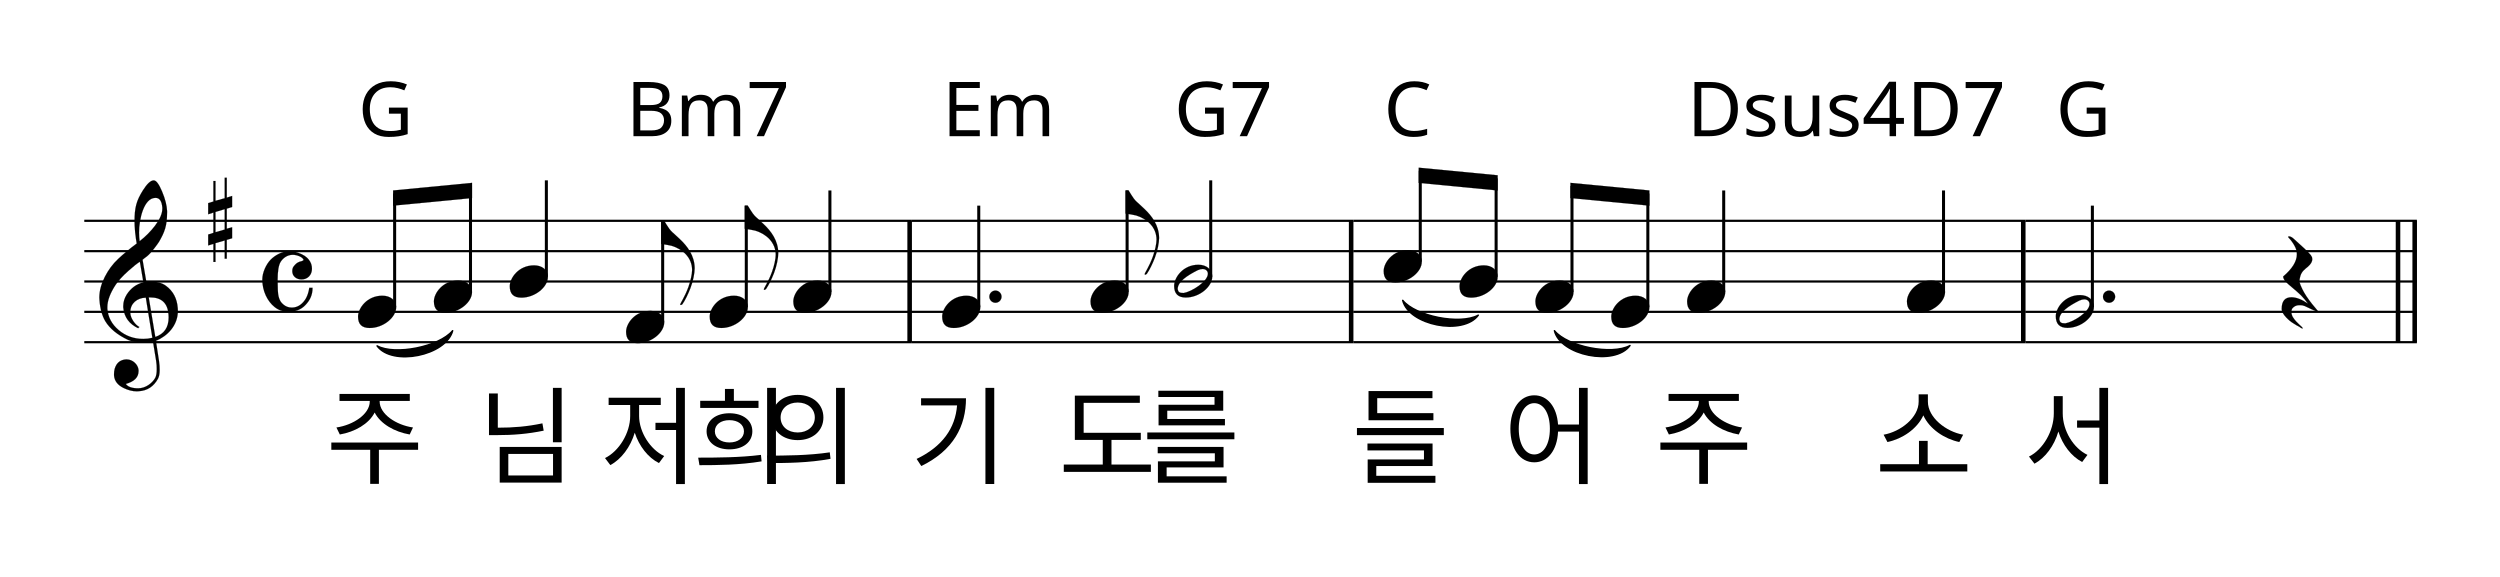
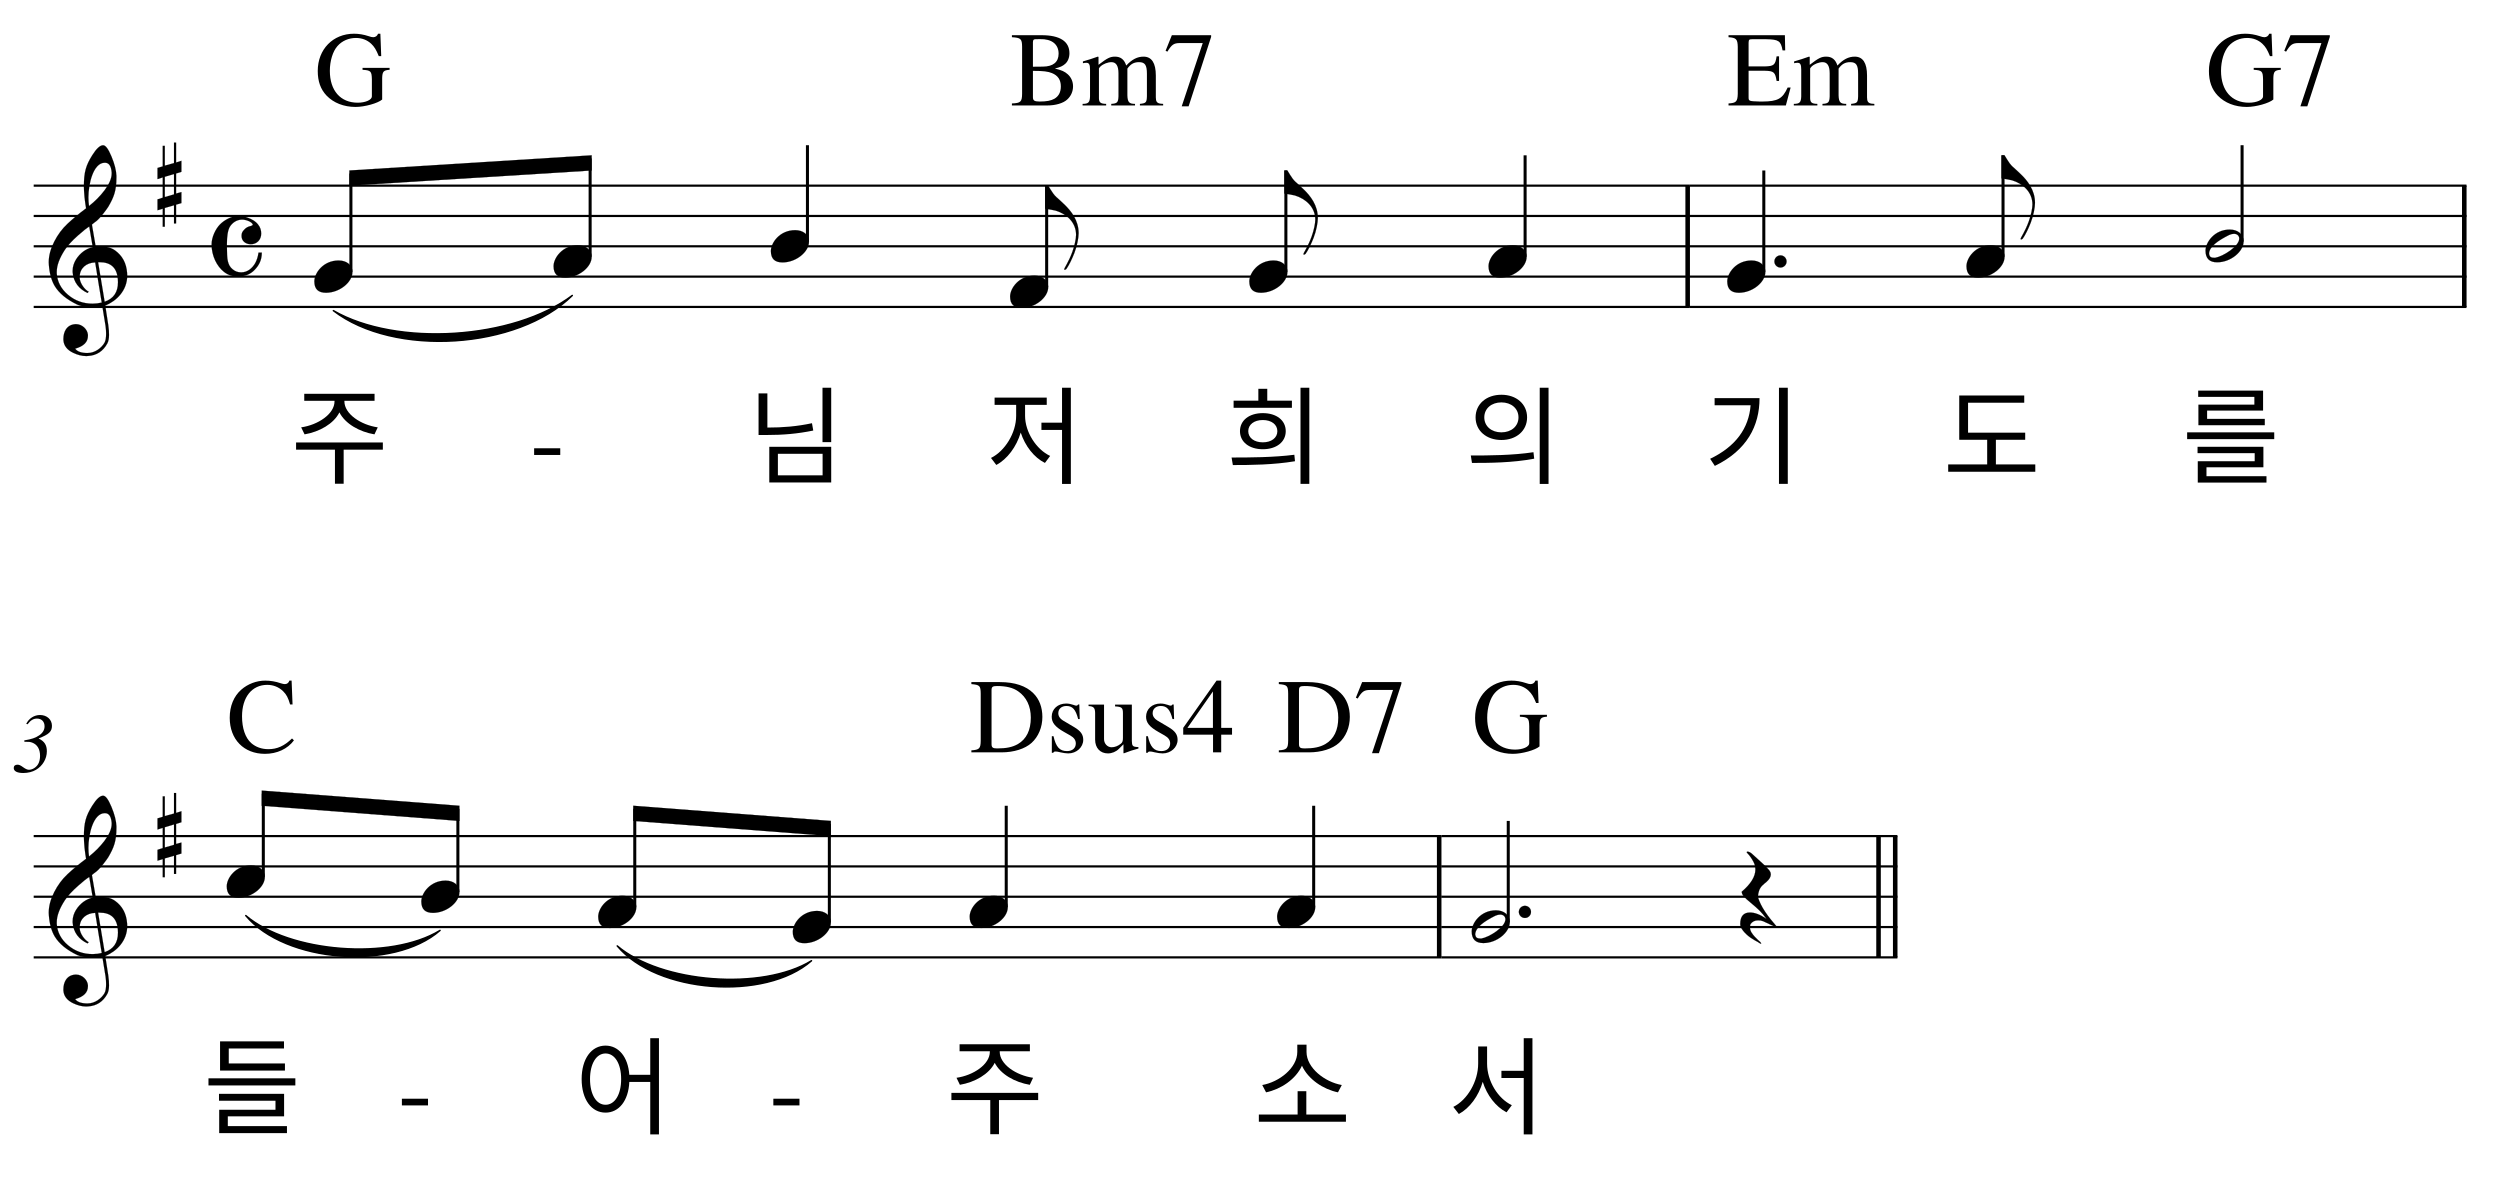
- <svg xmlns="http://www.w3.org/2000/svg" xmlns:xlink="http://www.w3.org/1999/xlink" width="742px" height="171px" version="1.1" overflow="visible" id="d1g5bkt5">
+ <svg xmlns="http://www.w3.org/2000/svg" xmlns:xlink="http://www.w3.org/1999/xlink" width="742" height="351px" version="1.1" overflow="hidden" id="b1imhezq">
  <defs>
-     <g id="E050-d1g5bkt5">
+     <g id="E050-b1imhezq">
      <path transform="scale(1,-1)" d="M441 -245c-23 -4 -48 -6 -76 -6c-59 0 -102 7 -130 20c-88 42 -150 93 -187 154c-26 44 -43 103 -48 176c0 6 -1 13 -1 19c0 54 15 111 45 170c29 57 65 106 110 148s96 85 153 127c-3 16 -8 46 -13 92c-4 43 -5 73 -5 89c0 117 16 172 69 257c34 54 64 82 89 82 c21 0 43 -30 69 -92s39 -115 41 -159v-15c0 -109 -21 -162 -67 -241c-13 -20 -63 -90 -98 -118c-13 -9 -25 -19 -37 -29l31 -181c8 1 18 2 28 2c58 0 102 -12 133 -35c59 -43 92 -104 98 -184c1 -7 1 -15 1 -22c0 -123 -87 -209 -181 -248c8 -57 17 -110 25 -162 c5 -31 6 -58 6 -80c0 -30 -5 -53 -14 -70c-35 -64 -88 -99 -158 -103c-5 0 -11 -1 -16 -1c-37 0 -72 10 -108 27c-50 24 -77 59 -80 105v11c0 29 7 55 20 76c18 28 45 42 79 44h6c49 0 93 -42 97 -87v-9c0 -51 -34 -86 -105 -106c17 -24 51 -36 102 -36c62 0 116 43 140 85 c9 16 13 41 13 74c0 20 -1 42 -5 67c-8 53 -18 106 -26 159zM461 939c-95 0 -135 -175 -135 -286c0 -24 2 -48 5 -71c50 39 92 82 127 128c40 53 60 100 60 140v8c-4 53 -22 81 -55 81h-2zM406 119l54 -326c73 25 110 78 110 161c0 7 0 15 -1 23c-7 95 -57 142 -151 142h-12 zM382 117c-72 -2 -128 -47 -128 -120v-7c2 -46 43 -99 75 -115c-3 -2 -7 -5 -10 -10c-70 33 -116 88 -123 172v11c0 68 44 126 88 159c23 17 49 29 78 36l-29 170c-21 -13 -52 -37 -92 -73c-50 -44 -86 -84 -109 -119c-45 -69 -67 -130 -67 -182v-13c5 -68 35 -127 93 -176 s125 -73 203 -73c25 0 50 3 75 9c-19 111 -36 221 -54 331z" />
    </g>
-     <g id="E262-d1g5bkt5">
+     <g id="E262-b1imhezq">
      <path transform="scale(1,-1)" d="M136 186v169h17v-164l44 14v-91l-44 -14v-165l44 12v-91l-44 -13v-155h-17v150l-76 -22v-155h-17v149l-43 -13v90l43 14v167l-43 -14v92l43 13v169h17v-163zM60 73v-167l76 22v168z" />
    </g>
-     <g id="E08A-d1g5bkt5">
+     <g id="E08A-b1imhezq">
      <path transform="scale(1,-1)" d="M340 179c-9 24 -56 41 -89 41c-46 0 -81 -28 -100 -58c-17 -28 -25 -78 -25 -150c0 -65 2 -111 8 -135c8 -31 18 -49 40 -67c20 -17 43 -25 70 -25c54 0 92 36 115 75c14 25 23 54 28 88h27c0 -63 -24 -105 -58 -141c-35 -38 -82 -56 -140 -56c-45 0 -83 13 -115 39 c-57 45 -101 130 -101 226c0 59 33 127 68 163c36 37 97 72 160 72c36 0 93 -21 121 -40c11 -8 23 -17 33 -30c19 -23 27 -48 27 -76c0 -51 -35 -88 -86 -88c-43 0 -76 27 -76 68c0 26 7 35 21 51c15 17 32 27 58 32c7 2 14 7 14 11z" />
    </g>
-     <g id="E0A4-d1g5bkt5">
+     <g id="E0A4-b1imhezq">
      <path transform="scale(1,-1)" d="M0 -39c0 68 73 172 200 172c66 0 114 -37 114 -95c0 -84 -106 -171 -218 -171c-64 0 -96 30 -96 94z" />
    </g>
-     <g id="E240-d1g5bkt5">
+     <g id="E240-b1imhezq">
      <path transform="scale(1,-1)" d="M179 -646c15 29 29 55 46 102c18 49 30 108 30 138c0 105 -80 173 -168 200c-18 5 -47 9 -87 16v190h22c8 0 33 -61 71 -95c4 -3 -2 3 61 -56c62 -58 122 -137 122 -241c0 -38 -13 -106 -35 -163c-20 -51 -43 -99 -66 -132c-6 -5 -10 -7 -13 -7s-5 2 -5 5l4 10 c1 3 14 25 18 33z" />
    </g>
-     <g id="E0A3-d1g5bkt5">
+     <g id="E0A3-b1imhezq">
      <path transform="scale(1,-1)" d="M278 64c0 22 -17 39 -43 39c-12 0 -26 -3 -41 -10c-85 -43 -165 -94 -165 -156c5 -25 15 -32 49 -32c67 11 200 95 200 159zM0 -36c0 68 73 174 200 174c66 0 114 -39 114 -97c0 -84 -106 -173 -218 -173c-64 0 -96 32 -96 96z" />
    </g>
-     <g id="E4E5-d1g5bkt5">
+     <g id="E4E5-b1imhezq">
      <path transform="scale(1,-1)" d="M107 292c-13 24 -30 49 -52 71c-1 1 0 2 0 3l-2 2c3 3 4 4 6 4c12 0 26 -7 40 -20s44 -40 89 -81c26 -24 28 -29 46 -47c4 -4 8 -9 10 -14c6 -8 8 -16 8 -27c0 -19 -12 -40 -36 -61c-28 -23 -49 -38 -61 -73c-4 -11 -7 -27 -10 -50c13 -43 34 -83 59 -121 c31 -47 59 -79 101 -129c-8 0 -26 7 -54 20l-62 29l-21 6l-23 1c-25 0 -45 -10 -60 -30l-4 -14l-1 -12c0 -33 20 -56 39 -78c8 -9 17 -18 26 -26c17 -15 27 -24 28 -30l-3 -3c-11 5 -19 10 -25 15c-9 3 -37 21 -45 26c-24 14 -45 32 -63 51c-19 21 -37 44 -37 71 c0 63 27 95 80 95c41 0 86 -18 136 -52c-19 26 -37 48 -55 66c-23 23 -48 44 -73 65c-28 23 -47 40 -58 53s-17 26 -18 39c75 64 113 125 113 183c0 27 -7 48 -18 68z" />
    </g>
  </defs>
-   <style type="text/css">#d1g5bkt5 g.ending, #d1g5bkt5 g.fing, #d1g5bkt5 g.reh, #d1g5bkt5 g.tempo {font-weight:bold;}#d1g5bkt5 g.dir, #d1g5bkt5 g.dynam, #d1g5bkt5 g.mNum {font-style:italic;}#d1g5bkt5 g.label {font-weight:normal;}#d1g5bkt5 ellipse, #d1g5bkt5 path, #d1g5bkt5 polygon, #d1g5bkt5 polyline, #d1g5bkt5 rect {stroke:currentColor}#d1g5bkt5 g.cursor {fill:dodgerblue; color:dodgerblue;}#d1g5bkt5 g.cursor.chord {fill:limegreen; color:limegreen;}</style>
-   <svg class="definition-scale" color="black" font-family="Malgun Gothic" viewBox="0 0 14830 3410">
-     <g class="page-margin" transform="translate(500, 500)">
-       <g id="n1mhvkcr" class="mdiv pageMilestone" />
-       <g id="o1jyavzz" class="score pageMilestone" />
-       <g id="c30mlnv" class="system">
-         <g id="q1t2gzs5" class="section systemMilestone" />
-         <g id="w1b46aus" class="section systemMilestone" />
-         <g id="dfq5z3s" class="measure">
-           <g id="m1qx3e4i" class="staff">
-             <path d="M0 806 L4909 806" stroke-width="13" />
-             <path d="M0 986 L4909 986" stroke-width="13" />
-             <path d="M0 1166 L4909 1166" stroke-width="13" />
-             <path d="M0 1346 L4909 1346" stroke-width="13" />
-             <path d="M0 1526 L4909 1526" stroke-width="13" />
-             <g id="c1wrwfcu" class="clef">
-               <use xlink:href="#E050-d1g5bkt5" transform="translate(90, 1346) scale(0.72, 0.72)" />
-             </g>
-             <g id="d105vty5" class="keySig">
-               <g id="e24w9f0" class="keyAccid">
-                 <use xlink:href="#E262-d1g5bkt5" transform="translate(735, 806) scale(0.72, 0.72)" />
-               </g>
-             </g>
-             <g id="f10hqpdv" class="meterSig">
-               <use xlink:href="#E08A-d1g5bkt5" transform="translate(1056, 1166) scale(0.72, 0.72)" />
-             </g>
-             <g id="rb8hx2u" class="layer">
-               <g id="s18yv44u" class="beam">
-                 <polygon points="1832,626 2300,581 2300,671 1832,716" />
-                 <g id="t4thcmb" class="note">
-                   <g class="notehead">
-                     <use xlink:href="#E0A4-d1g5bkt5" transform="translate(1624, 1346) scale(0.72, 0.72)" />
-                   </g>
-                   <g id="abx3ho6" class="stem">
-                     <path d="M1841 1318 L1841 644" stroke-width="18" />
-                   </g>
-                   <g id="uzwp8rk" class="verse">
-                     <g id="vvj6jxd" class="syl">
-                       <text x="1524" y="2318" font-size="0px" transform=" translate(-90.0955 0)">
-                         <tspan id="w1mqjfsf" class="text">
-                           <tspan font-size="630px">주</tspan>
-                         </tspan>
-                       </text>
-                     </g>
-                   </g>
-                 </g>
-                 <g id="y7m7w42" class="note">
-                   <g class="notehead">
-                     <use xlink:href="#E0A4-d1g5bkt5" transform="translate(2074, 1256) scale(0.72, 0.72)" />
-                   </g>
-                   <g id="bqr025n" class="stem">
-                     <path d="M2291 1228 L2291 599" stroke-width="18" />
-                   </g>
-                 </g>
-               </g>
-               <g id="zckkdx9" class="note">
-                 <g class="notehead">
-                   <use xlink:href="#E0A4-d1g5bkt5" transform="translate(2524, 1166) scale(0.72, 0.72)" />
-                 </g>
-                 <g id="c80ls1" class="stem">
-                   <path d="M2741 1138 L2741 566" stroke-width="18" />
-                 </g>
-                 <g id="a1a8lhld" class="verse">
-                   <g id="b26236k" class="syl">
-                     <text x="2424" y="2318" font-size="0px" transform=" translate(-90.0955 0)">
-                       <tspan id="c1jw0i7y" class="text">
-                         <tspan font-size="630px">님</tspan>
-                       </tspan>
-                     </text>
-                   </g>
-                 </g>
-               </g>
-               <g id="d14o4gw0" class="note">
-                 <g class="notehead">
-                   <use xlink:href="#E0A4-d1g5bkt5" transform="translate(3214, 1436) scale(0.72, 0.72)" />
-                 </g>
-                 <g id="d18f0gnk" class="stem">
-                   <path d="M3431 1408 L3431 806" stroke-width="18" />
-                   <g id="e81x6k" class="flag">
-                     <use xlink:href="#E240-d1g5bkt5" transform="translate(3422, 806) scale(0.72, 0.72)" />
-                   </g>
-                 </g>
-                 <g id="e1g3la0i" class="accid" />
-                 <g id="frheo20" class="verse">
-                   <g id="g1ylu0sa" class="syl">
-                     <text x="3114" y="2318" font-size="0px" textLength="553.027" lengthAdjust="spacingAndGlyphs" transform=" translate(-51.50883 0)">
-                       <tspan id="h19t03ak" class="text">
-                         <tspan font-size="630px">저</tspan>
-                       </tspan>
-                     </text>
-                   </g>
-                 </g>
-               </g>
-               <g id="ik0m5nd" class="note">
-                 <g class="notehead">
-                   <use xlink:href="#E0A4-d1g5bkt5" transform="translate(3710, 1346) scale(0.72, 0.72)" />
-                 </g>
-                 <g id="fh2wk7e" class="stem">
-                   <path d="M3927 1318 L3927 716" stroke-width="18" />
-                   <g id="g1wdu83f" class="flag">
-                     <use xlink:href="#E240-d1g5bkt5" transform="translate(3918, 716) scale(0.72, 0.72)" />
-                   </g>
-                 </g>
-                 <g id="j18nvh17" class="verse">
-                   <g id="kc2txl0" class="syl">
-                     <text x="3610" y="2318" font-size="0px" textLength="456.027" lengthAdjust="spacingAndGlyphs" transform=" translate(-3.00914 0)">
-                       <tspan id="lzxd9s5" class="text">
-                         <tspan font-size="630px">희</tspan>
-                       </tspan>
-                     </text>
-                   </g>
-                 </g>
-               </g>
-               <g id="mpvgkr" class="note">
-                 <g class="notehead">
-                   <use xlink:href="#E0A4-d1g5bkt5" transform="translate(4206, 1256) scale(0.72, 0.72)" />
-                 </g>
-                 <g id="hi5fqc9" class="stem">
-                   <path d="M4423 1228 L4423 626" stroke-width="18" />
-                 </g>
-                 <g id="n7qyj6a" class="verse">
-                   <g id="ox08w06" class="syl">
-                     <text x="4106" y="2318" font-size="0px" transform=" translate(-90.0955 0)">
-                       <tspan id="p1mo2ldj" class="text">
-                         <tspan font-size="630px">의</tspan>
-                       </tspan>
-                     </text>
-                   </g>
-                 </g>
-               </g>
-             </g>
-           </g>
-           <g id="n12tqvcf" class="harm">
-             <text x="1624" y="304" font-size="0px">
-               <tspan id="o10af3c3" class="text">
-                 <tspan font-size="450px">G</tspan>
-               </tspan>
-             </text>
-           </g>
-           <g id="p56t3us" class="harm">
-             <text x="3214" y="304" font-size="0px">
-               <tspan id="qu5fhga" class="text">
-                 <tspan font-size="450px">Bm7</tspan>
-               </tspan>
-             </text>
-           </g>
-           <g id="xero20s" class="slur">
-             <path d="M1737,1548 C1844,1606 2105,1553 2185,1458 C2146,1606 1827,1670 1737,1548" stroke-width="9" stroke-linecap="round" stroke-linejoin="round" />
-           </g>
-           <g id="l1ftn928" class="barLine">
-             <path d="M4896 806 L4896 1526" stroke-width="27" />
+   <style type="text/css">#b1imhezq g.ending, #b1imhezq g.fing, #b1imhezq g.reh, #b1imhezq g.tempo {font-weight:bold;}#b1imhezq g.dir, #b1imhezq g.dynam, #b1imhezq g.mNum {font-style:italic;}#b1imhezq g.label {font-weight:normal;}#b1imhezq ellipse, #b1imhezq path, #b1imhezq polygon, #b1imhezq polyline, #b1imhezq rect {stroke:currentColor}#b1imhezq g.cursor {fill:dodgerblue; color:dodgerblue;}#b1imhezq g.cursor.chord {fill:limegreen; color:limegreen;}</style>
+   <svg class="definition-scale" color="black" font-family="Times, serif" viewBox="0 0 14840 7020">
+     <g class="page-margin" transform="translate(200, 200)">
+       <g id="l15l1ucc" class="mdiv pageMilestone" />
+       <g id="m1s7awub" class="score pageMilestone" />
+       <g id="b9rl7ek" class="system">
+         <g id="o1v6ckvj" class="section systemMilestone" />
+         <g id="dho3qzh" class="section systemMilestone" />
+         <g id="b19e2e8a" class="measure">
+           <g id="k1oc3wig" class="staff">
+             <path d="M0 902 L9831 902" stroke-width="13" />
+             <path d="M0 1082 L9831 1082" stroke-width="13" />
+             <path d="M0 1262 L9831 1262" stroke-width="13" />
+             <path d="M0 1442 L9831 1442" stroke-width="13" />
+             <path d="M0 1622 L9831 1622" stroke-width="13" />
+             <g id="c1ruiyj5" class="clef">
+               <use xlink:href="#E050-b1imhezq" transform="translate(90, 1442) scale(0.72, 0.72)" />
+             </g>
+             <g id="dx003g6" class="keySig">
+               <g id="ejeaq0u" class="keyAccid">
+                 <use xlink:href="#E262-b1imhezq" transform="translate(735, 902) scale(0.72, 0.72)" />
+               </g>
+             </g>
+             <g id="f1rl412j" class="meterSig">
+               <use xlink:href="#E08A-b1imhezq" transform="translate(1056, 1262) scale(0.72, 0.72)" />
+             </g>
+             <g id="p1qc63qj" class="layer">
+               <g id="qlxeufx" class="beam">
+                 <polygon points="1874,812 3312,722 3312,812 1874,902" />
+                 <g id="r10wo0mb" class="note">
+                   <g class="notehead">
+                     <use xlink:href="#E0A4-b1imhezq" transform="translate(1666, 1442) scale(0.72, 0.72)" />
+                   </g>
+                   <g id="hpv4xu5" class="stem">
+                     <path d="M1883 1414 L1883 830" stroke-width="18" />
+                   </g>
+                   <g id="s1f25i12" class="verse">
+                     <g id="t8xjo5j" class="syl">
+                       <text x="1526" y="2623" font-size="0px">
+                         <tspan id="u2m22tu" class="text">
+                           <tspan font-size="630.425px">주</tspan>
+                         </tspan>
+                       </text>
+                     </g>
+                   </g>
+                 </g>
+                 <g id="w1k74mdr" class="note">
+                   <g class="notehead">
+                     <use xlink:href="#E0A4-b1imhezq" transform="translate(3086, 1352) scale(0.72, 0.72)" />
+                   </g>
+                   <g id="i1ggd1a6" class="stem">
+                     <path d="M3303 1324 L3303 740" stroke-width="18" />
+                   </g>
+                   <g id="xc4jwa1" class="verse">
+                     <g id="yfz8yxe" class="syl">
+                       <text x="2946" y="2623" font-size="0px">
+                         <tspan id="zogy8m5" class="text">
+                           <tspan font-size="630.425px">-</tspan>
+                         </tspan>
+                       </text>
+                     </g>
+                   </g>
+                 </g>
+               </g>
+               <g id="a1cpi07q" class="note">
+                 <g class="notehead">
+                   <use xlink:href="#E0A4-b1imhezq" transform="translate(4376, 1262) scale(0.72, 0.72)" />
+                 </g>
+                 <g id="j1vatbs1" class="stem">
+                   <path d="M4593 1234 L4593 662" stroke-width="18" />
+                 </g>
+                 <g id="bwav3rq" class="verse">
+                   <g id="c63pzgc" class="syl">
+                     <text x="4236" y="2623" font-size="0px">
+                       <tspan id="d1t73i96" class="text">
+                         <tspan font-size="630.425px">님</tspan>
+                       </tspan>
+                     </text>
+                   </g>
+                 </g>
+               </g>
+               <g id="ef2tbar" class="note">
+                 <g class="notehead">
+                   <use xlink:href="#E0A4-b1imhezq" transform="translate(5796, 1532) scale(0.72, 0.72)" />
+                 </g>
+                 <g id="k1r65oun" class="stem">
+                   <path d="M6013 1504 L6013 902" stroke-width="18" />
+                   <g id="lst11t6" class="flag">
+                     <use xlink:href="#E240-b1imhezq" transform="translate(6004, 902) scale(0.72, 0.72)" />
+                   </g>
+                 </g>
+                 <g id="f7cj24l" class="accid" />
+                 <g id="g2g4rvy" class="verse">
+                   <g id="hvhq4rl" class="syl">
+                     <text x="5656" y="2623" font-size="0px">
+                       <tspan id="ini7x1y" class="text">
+                         <tspan font-size="630.425px">저</tspan>
+                       </tspan>
+                     </text>
+                   </g>
+                 </g>
+               </g>
+               <g id="jzmp0tr" class="note">
+                 <g class="notehead">
+                   <use xlink:href="#E0A4-b1imhezq" transform="translate(7216, 1442) scale(0.72, 0.72)" />
+                 </g>
+                 <g id="mutsxys" class="stem">
+                   <path d="M7433 1414 L7433 812" stroke-width="18" />
+                   <g id="n7xeg0c" class="flag">
+                     <use xlink:href="#E240-b1imhezq" transform="translate(7424, 812) scale(0.72, 0.72)" />
+                   </g>
+                 </g>
+                 <g id="k1o166ri" class="verse">
+                   <g id="l1frisc4" class="syl">
+                     <text x="7076" y="2623" font-size="0px">
+                       <tspan id="mwlga09" class="text">
+                         <tspan font-size="630.425px">희</tspan>
+                       </tspan>
+                     </text>
+                   </g>
+                 </g>
+               </g>
+               <g id="n5lamom" class="note">
+                 <g class="notehead">
+                   <use xlink:href="#E0A4-b1imhezq" transform="translate(8636, 1352) scale(0.72, 0.72)" />
+                 </g>
+                 <g id="oopejoj" class="stem">
+                   <path d="M8853 1324 L8853 722" stroke-width="18" />
+                 </g>
+                 <g id="o8j0i0z" class="verse">
+                   <g id="p1a5y95b" class="syl">
+                     <text x="8496" y="2623" font-size="0px">
+                       <tspan id="qjkah8q" class="text">
+                         <tspan font-size="630.425px">의</tspan>
+                       </tspan>
+                     </text>
+                   </g>
+                 </g>
+               </g>
+             </g>
+           </g>
+           <g id="l1fpgced" class="harm">
+             <text x="1666" y="426" font-size="0px">
+               <tspan id="m1gujogp" class="text">
+                 <tspan font-size="630px">G</tspan>
+               </tspan>
+             </text>
+           </g>
+           <g id="n3127ey" class="harm">
+             <text x="5796" y="426" font-size="0px">
+               <tspan id="ome27xw" class="text">
+                 <tspan font-size="630px">Bm7</tspan>
+               </tspan>
+             </text>
+           </g>
+           <g id="vh3dny1" class="slur">
+             <path d="M1779,1644 C2155,1861 2849,1816 3197,1554 C2873,1874 2138,1921 1779,1644" stroke-width="9" stroke-linecap="round" stroke-linejoin="round" />
+           </g>
+           <g id="j1wwnpc2" class="barLine">
+             <path d="M9818 902 L9818 1622" stroke-width="27" />
          </g>
        </g>
-         <g id="qcxjevt" class="measure">
-           <g id="zukk1a" class="staff">
-             <path d="M4909 806 L7528 806" stroke-width="13" />
-             <path d="M4909 986 L7528 986" stroke-width="13" />
-             <path d="M4909 1166 L7528 1166" stroke-width="13" />
-             <path d="M4909 1346 L7528 1346" stroke-width="13" />
-             <path d="M4909 1526 L7528 1526" stroke-width="13" />
-             <g id="ekos32i" class="layer">
-               <g id="f5y2zrt" class="note">
-                 <g class="notehead">
-                   <use xlink:href="#E0A4-d1g5bkt5" transform="translate(5089, 1346) scale(0.72, 0.72)" />
-                 </g>
-                 <g id="j16uflpg" class="dots">
-                   <ellipse cx="5405" cy="1256" rx="36" ry="36" />
-                 </g>
-                 <g id="irj0skq" class="stem">
-                   <path d="M5306 1318 L5306 716" stroke-width="18" />
-                 </g>
-                 <g id="gcai15g" class="verse">
-                   <g id="huwx4ze" class="syl">
-                     <text x="4989" y="2318" font-size="0px" transform=" translate(-90.0955 0)">
-                       <tspan id="i3t86j7" class="text">
-                         <tspan font-size="630px">기</tspan>
-                       </tspan>
-                     </text>
-                   </g>
-                 </g>
-               </g>
-               <g id="jx9t951" class="note">
-                 <g class="notehead">
-                   <use xlink:href="#E0A4-d1g5bkt5" transform="translate(5969, 1256) scale(0.72, 0.72)" />
-                 </g>
-                 <g id="k9cup7s" class="stem">
-                   <path d="M6186 1228 L6186 626" stroke-width="18" />
-                   <g id="l4cefd3" class="flag">
-                     <use xlink:href="#E240-d1g5bkt5" transform="translate(6177, 626) scale(0.72, 0.72)" />
-                   </g>
-                 </g>
-                 <g id="k14rd4et" class="verse">
-                   <g id="lkxir1b" class="syl">
-                     <text x="5869" y="2318" font-size="0px" transform=" translate(-90.0955 0)">
-                       <tspan id="m1ck9adf" class="text">
-                         <tspan font-size="630px">도</tspan>
-                       </tspan>
-                     </text>
-                   </g>
-                 </g>
-               </g>
-               <g id="ny46bhm" class="note">
-                 <g class="notehead">
-                   <use xlink:href="#E0A3-d1g5bkt5" transform="translate(6465, 1166) scale(0.72, 0.72)" />
-                 </g>
-                 <g id="m1eedqfg" class="stem">
-                   <path d="M6682 1138 L6682 566" stroke-width="18" />
-                 </g>
-                 <g id="o6cclml" class="verse">
-                   <g id="p1qfp9dt" class="syl">
-                     <text x="6365" y="2318" font-size="0px" transform=" translate(-90.0955 0)">
-                       <tspan id="q14zqi45" class="text">
-                         <tspan font-size="630px">를</tspan>
-                       </tspan>
-                     </text>
-                   </g>
-                 </g>
-               </g>
-             </g>
-           </g>
-           <g id="a127wd" class="harm">
-             <text x="5089" y="304" font-size="0px">
-               <tspan id="bul69ct" class="text">
-                 <tspan font-size="450px">Em</tspan>
-               </tspan>
-             </text>
-           </g>
-           <g id="cl87gcb" class="harm">
-             <text x="6465" y="304" font-size="0px">
-               <tspan id="dlt0eej" class="text">
-                 <tspan font-size="450px">G7</tspan>
-               </tspan>
-             </text>
-           </g>
-           <g id="y1htdjnb" class="barLine">
-             <path d="M7515 806 L7515 1526" stroke-width="27" />
+         <g id="ryjpzq9" class="measure">
+           <g id="apo622a" class="staff">
+             <path d="M9831 902 L14441 902" stroke-width="13" />
+             <path d="M9831 1082 L14441 1082" stroke-width="13" />
+             <path d="M9831 1262 L14441 1262" stroke-width="13" />
+             <path d="M9831 1442 L14441 1442" stroke-width="13" />
+             <path d="M9831 1622 L14441 1622" stroke-width="13" />
+             <g id="fj8fcir" class="layer">
+               <g id="gj2xiab" class="note">
+                 <g class="notehead">
+                   <use xlink:href="#E0A4-b1imhezq" transform="translate(10053, 1442) scale(0.72, 0.72)" />
+                 </g>
+                 <g id="q9jsp4e" class="dots">
+                   <ellipse cx="10369" cy="1352" rx="36" ry="36" />
+                 </g>
+                 <g id="pos62wz" class="stem">
+                   <path d="M10270 1414 L10270 812" stroke-width="18" />
+                 </g>
+                 <g id="h10cg1v2" class="verse">
+                   <g id="i1apxb03" class="syl">
+                     <text x="9913" y="2623" font-size="0px">
+                       <tspan id="j1ltukwk" class="text">
+                         <tspan font-size="630.425px">기</tspan>
+                       </tspan>
+                     </text>
+                   </g>
+                 </g>
+               </g>
+               <g id="kjyd0r6" class="note">
+                 <g class="notehead">
+                   <use xlink:href="#E0A4-b1imhezq" transform="translate(11473, 1352) scale(0.72, 0.72)" />
+                 </g>
+                 <g id="r1yxfszg" class="stem">
+                   <path d="M11690 1324 L11690 722" stroke-width="18" />
+                   <g id="sc9rd43" class="flag">
+                     <use xlink:href="#E240-b1imhezq" transform="translate(11681, 722) scale(0.72, 0.72)" />
+                   </g>
+                 </g>
+                 <g id="lia5wsr" class="verse">
+                   <g id="m1pxqpk1" class="syl">
+                     <text x="11333" y="2623" font-size="0px">
+                       <tspan id="n1h93kxj" class="text">
+                         <tspan font-size="630.425px">도</tspan>
+                       </tspan>
+                     </text>
+                   </g>
+                 </g>
+               </g>
+               <g id="o1i9s8b8" class="note">
+                 <g class="notehead">
+                   <use xlink:href="#E0A3-b1imhezq" transform="translate(12892, 1262) scale(0.72, 0.72)" />
+                 </g>
+                 <g id="t15pg4j0" class="stem">
+                   <path d="M13109 1234 L13109 662" stroke-width="18" />
+                 </g>
+                 <g id="p102592n" class="verse">
+                   <g id="qsdd6k1" class="syl">
+                     <text x="12752" y="2623" font-size="0px">
+                       <tspan id="r96bkb" class="text">
+                         <tspan font-size="630.425px">를</tspan>
+                       </tspan>
+                     </text>
+                   </g>
+                 </g>
+               </g>
+             </g>
+           </g>
+           <g id="bv5y8mk" class="harm">
+             <text x="10053" y="426" font-size="0px">
+               <tspan id="c1lcp8z1" class="text">
+                 <tspan font-size="630px">Em</tspan>
+               </tspan>
+             </text>
+           </g>
+           <g id="dxx6j7j" class="harm">
+             <text x="12892" y="426" font-size="0px">
+               <tspan id="e1u1bd2m" class="text">
+                 <tspan font-size="630px">G7</tspan>
+               </tspan>
+             </text>
+           </g>
+           <g id="zcz5i33" class="barLine">
+             <path d="M14428 902 L14428 1622" stroke-width="27" />
          </g>
        </g>
-         <g id="ruyxsz5" class="measure">
-           <g id="aglhco" class="staff">
-             <path d="M7528 806 L11515 806" stroke-width="13" />
-             <path d="M7528 986 L11515 986" stroke-width="13" />
-             <path d="M7528 1166 L11515 1166" stroke-width="13" />
-             <path d="M7528 1346 L11515 1346" stroke-width="13" />
-             <path d="M7528 1526 L11515 1526" stroke-width="13" />
-             <g id="h17z8t1o" class="layer">
-               <g id="ihpxzhn" class="beam">
-                 <polygon points="7916,491 8384,536 8384,626 7916,581" />
-                 <g id="jt5f12p" class="note">
-                   <g class="notehead">
-                     <use xlink:href="#E0A4-d1g5bkt5" transform="translate(7708, 1076) scale(0.72, 0.72)" />
-                   </g>
-                   <g id="n1f38x81" class="stem">
-                     <path d="M7925 1048 L7925 509" stroke-width="18" />
-                   </g>
-                   <g id="ktoqg87" class="verse">
-                     <g id="l1nmivn2" class="syl">
-                       <text x="7608" y="2318" font-size="0px" transform=" translate(-90.0955 0)">
-                         <tspan id="m15obowf" class="text">
-                           <tspan font-size="630px">들</tspan>
-                         </tspan>
-                       </text>
-                     </g>
-                   </g>
-                 </g>
-                 <g id="o7hdtre" class="note">
-                   <g class="notehead">
-                     <use xlink:href="#E0A4-d1g5bkt5" transform="translate(8158, 1166) scale(0.72, 0.72)" />
-                   </g>
-                   <g id="o1kyxijl" class="stem">
-                     <path d="M8375 1138 L8375 554" stroke-width="18" />
-                   </g>
-                 </g>
-               </g>
-               <g id="p1abtqkz" class="beam">
-                 <polygon points="8816,581 9284,626 9284,716 8816,671" />
-                 <g id="q94ywog" class="note">
-                   <g class="notehead">
-                     <use xlink:href="#E0A4-d1g5bkt5" transform="translate(8608, 1256) scale(0.72, 0.72)" />
-                   </g>
-                   <g id="p1du97l6" class="stem">
-                     <path d="M8825 1228 L8825 599" stroke-width="18" />
-                   </g>
-                   <g id="r1ubxot9" class="verse">
-                     <g id="saefrna" class="syl">
-                       <text x="8508" y="2318" font-size="0px" transform=" translate(-90.0955 0)">
-                         <tspan id="t1n2zbsi" class="text">
-                           <tspan font-size="630px">어</tspan>
-                         </tspan>
-                       </text>
-                     </g>
-                   </g>
-                 </g>
-                 <g id="v1s55epj" class="note">
-                   <g class="notehead">
-                     <use xlink:href="#E0A4-d1g5bkt5" transform="translate(9058, 1346) scale(0.72, 0.72)" />
-                   </g>
-                   <g id="q1b7aavn" class="stem">
-                     <path d="M9275 1318 L9275 644" stroke-width="18" />
-                   </g>
-                 </g>
-               </g>
-               <g id="w1eogefd" class="note">
-                 <g class="notehead">
-                   <use xlink:href="#E0A4-d1g5bkt5" transform="translate(9508, 1256) scale(0.72, 0.72)" />
-                 </g>
-                 <g id="rv676vp" class="stem">
-                   <path d="M9725 1228 L9725 626" stroke-width="18" />
-                 </g>
-                 <g id="x1w910ho" class="verse">
-                   <g id="y11uu0t7" class="syl">
-                     <text x="9408" y="2318" font-size="0px" transform=" translate(-90.0955 0)">
-                       <tspan id="z1gay4m5" class="text">
-                         <tspan font-size="630px">주</tspan>
-                       </tspan>
-                     </text>
-                   </g>
-                 </g>
-               </g>
-               <g id="a1cgakob" class="note">
-                 <g class="notehead">
-                   <use xlink:href="#E0A4-d1g5bkt5" transform="translate(10812, 1256) scale(0.72, 0.72)" />
-                 </g>
-                 <g id="soqgyqn" class="stem">
-                   <path d="M11029 1228 L11029 626" stroke-width="18" />
-                 </g>
-                 <g id="bdd6t3l" class="verse">
-                   <g id="c1frqwgv" class="syl">
-                     <text x="10712" y="2318" font-size="0px" transform=" translate(-90.0955 0)">
-                       <tspan id="d1v5sk5r" class="text">
-                         <tspan font-size="630px">소</tspan>
-                       </tspan>
-                     </text>
-                   </g>
-                 </g>
-               </g>
-             </g>
-           </g>
-           <g id="bsty052" class="harm">
-             <text x="7708" y="304" font-size="0px">
-               <tspan id="cbkbx6e" class="text">
-                 <tspan font-size="450px">C</tspan>
-               </tspan>
-             </text>
-           </g>
-           <g id="d1xksolv" class="harm">
-             <text x="9508" y="304" font-size="0px">
-               <tspan id="e1v9u1pf" class="text">
-                 <tspan font-size="450px">Dsus4</tspan>
-               </tspan>
-             </text>
-           </g>
-           <g id="fd54zl7" class="harm">
-             <text x="10812" y="304" font-size="0px">
-               <tspan id="g1bumfeh" class="text">
-                 <tspan font-size="450px">D7</tspan>
-               </tspan>
-             </text>
-           </g>
-           <g id="n10yced7" class="slur">
-             <path d="M7821,1278 C7898,1372 8160,1425 8269,1366 C8178,1489 7857,1425 7821,1278" stroke-width="9" stroke-linecap="round" stroke-linejoin="round" />
-           </g>
-           <g id="u1t863kw" class="slur">
-             <path d="M8721,1458 C8798,1552 9060,1605 9169,1546 C9078,1669 8757,1605 8721,1458" stroke-width="9" stroke-linecap="round" stroke-linejoin="round" />
-           </g>
-           <g id="z11p4nz7" class="barLine">
-             <path d="M11502 806 L11502 1526" stroke-width="27" />
+       </g>
+       <g id="eyh07sg" class="system">
+         <g id="s1x41g8i" class="measure">
+           <g id="u14p1e3i" class="mNum autogenerated">
+             <text y="4385" text-anchor="middle" font-size="0px">
+               <tspan id="v11ossew" class="text">
+                 <tspan font-size="504px">3</tspan>
+               </tspan>
+             </text>
+           </g>
+           <g id="bae120k" class="staff">
+             <path d="M0 4763 L8356 4763" stroke-width="13" />
+             <path d="M0 4943 L8356 4943" stroke-width="13" />
+             <path d="M0 5123 L8356 5123" stroke-width="13" />
+             <path d="M0 5303 L8356 5303" stroke-width="13" />
+             <path d="M0 5483 L8356 5483" stroke-width="13" />
+             <g id="kt07ef7" class="clef">
+               <use xlink:href="#E050-b1imhezq" transform="translate(90, 5303) scale(0.72, 0.72)" />
+             </g>
+             <g id="l1a0lgsk" class="keySig">
+               <g id="m1cqzgl5" class="keyAccid">
+                 <use xlink:href="#E262-b1imhezq" transform="translate(735, 4763) scale(0.72, 0.72)" />
+               </g>
+             </g>
+             <g id="iwzpire" class="layer">
+               <g id="j1mlmxux" class="beam">
+                 <polygon points="1354,4493 2527,4583 2527,4673 1354,4583" />
+                 <g id="k1q1314y" class="note">
+                   <g class="notehead">
+                     <use xlink:href="#E0A4-b1imhezq" transform="translate(1146, 5033) scale(0.72, 0.72)" />
+                   </g>
+                   <g id="ulqrv23" class="stem">
+                     <path d="M1363 5005 L1363 4511" stroke-width="18" />
+                   </g>
+                   <g id="l1pu9u7o" class="verse">
+                     <g id="mvdag4c" class="syl">
+                       <text x="1006" y="6484" font-size="0px">
+                         <tspan id="nzik9wk" class="text">
+                           <tspan font-size="630.425px">들</tspan>
+                         </tspan>
+                       </text>
+                     </g>
+                   </g>
+                 </g>
+                 <g id="pdvxbtj" class="note">
+                   <g class="notehead">
+                     <use xlink:href="#E0A4-b1imhezq" transform="translate(2301, 5123) scale(0.72, 0.72)" />
+                   </g>
+                   <g id="v9t2jkj" class="stem">
+                     <path d="M2518 5095 L2518 4601" stroke-width="18" />
+                   </g>
+                   <g id="qfpz7ph" class="verse">
+                     <g id="r1lkwkel" class="syl">
+                       <text x="2161" y="6484" font-size="0px">
+                         <tspan id="s1smmogo" class="text">
+                           <tspan font-size="630.425px">-</tspan>
+                         </tspan>
+                       </text>
+                     </g>
+                   </g>
+                 </g>
+               </g>
+               <g id="t13btrl3" class="beam">
+                 <polygon points="3559,4583 4732,4673 4732,4763 3559,4673" />
+                 <g id="u1q41k5u" class="note">
+                   <g class="notehead">
+                     <use xlink:href="#E0A4-b1imhezq" transform="translate(3351, 5213) scale(0.72, 0.72)" />
+                   </g>
+                   <g id="wdjwvss" class="stem">
+                     <path d="M3568 5185 L3568 4601" stroke-width="18" />
+                   </g>
+                   <g id="v18hovk4" class="verse">
+                     <g id="wgo88k2" class="syl">
+                       <text x="3211" y="6484" font-size="0px">
+                         <tspan id="xsskq3e" class="text">
+                           <tspan font-size="630.425px">어</tspan>
+                         </tspan>
+                       </text>
+                     </g>
+                   </g>
+                 </g>
+                 <g id="z1pyzqze" class="note">
+                   <g class="notehead">
+                     <use xlink:href="#E0A4-b1imhezq" transform="translate(4506, 5303) scale(0.72, 0.72)" />
+                   </g>
+                   <g id="xl56km" class="stem">
+                     <path d="M4723 5275 L4723 4691" stroke-width="18" />
+                   </g>
+                   <g id="a8obv4z" class="verse">
+                     <g id="b5af64m" class="syl">
+                       <text x="4366" y="6484" font-size="0px">
+                         <tspan id="c4ovk0p" class="text">
+                           <tspan font-size="630.425px">-</tspan>
+                         </tspan>
+                       </text>
+                     </g>
+                   </g>
+                 </g>
+               </g>
+               <g id="d1jt69da" class="note">
+                 <g class="notehead">
+                   <use xlink:href="#E0A4-b1imhezq" transform="translate(5556, 5213) scale(0.72, 0.72)" />
+                 </g>
+                 <g id="y1tb1pde" class="stem">
+                   <path d="M5773 5185 L5773 4583" stroke-width="18" />
+                 </g>
+                 <g id="e110e84u" class="verse">
+                   <g id="f4xgn" class="syl">
+                     <text x="5416" y="6484" font-size="0px">
+                       <tspan id="gtbguxk" class="text">
+                         <tspan font-size="630.425px">주</tspan>
+                       </tspan>
+                     </text>
+                   </g>
+                 </g>
+               </g>
+               <g id="h1la8i80" class="note">
+                 <g class="notehead">
+                   <use xlink:href="#E0A4-b1imhezq" transform="translate(7381, 5213) scale(0.72, 0.72)" />
+                 </g>
+                 <g id="z1t7sfqd" class="stem">
+                   <path d="M7598 5185 L7598 4583" stroke-width="18" />
+                 </g>
+                 <g id="i15uoqxx" class="verse">
+                   <g id="j4g04rb" class="syl">
+                     <text x="7241" y="6484" font-size="0px">
+                       <tspan id="k13pupdl" class="text">
+                         <tspan font-size="630.425px">소</tspan>
+                       </tspan>
+                     </text>
+                   </g>
+                 </g>
+               </g>
+             </g>
+           </g>
+           <g id="c13wzya6" class="harm">
+             <text x="1146" y="4266" font-size="0px">
+               <tspan id="d1pcxmt7" class="text">
+                 <tspan font-size="630px">C</tspan>
+               </tspan>
+             </text>
+           </g>
+           <g id="e109sn8x" class="harm">
+             <text x="5556" y="4266" font-size="0px">
+               <tspan id="fu6z0e6" class="text">
+                 <tspan font-size="630px">Dsus4</tspan>
+               </tspan>
+             </text>
+           </g>
+           <g id="g1hyorjw" class="harm">
+             <text x="7381" y="4266" font-size="0px">
+               <tspan id="h1m7luvq" class="text">
+                 <tspan font-size="630px">D7</tspan>
+               </tspan>
+             </text>
+           </g>
+           <g id="o1eyiila" class="slur">
+             <path d="M1259,5235 C1519,5456 2118,5503 2412,5323 C2136,5565 1492,5515 1259,5235" stroke-width="9" stroke-linecap="round" stroke-linejoin="round" />
+           </g>
+           <g id="yvgqi7h" class="slur">
+             <path d="M3464,5415 C3724,5636 4323,5683 4617,5503 C4341,5745 3697,5695 3464,5415" stroke-width="9" stroke-linecap="round" stroke-linejoin="round" />
+           </g>
+           <g id="a1t10jar" class="barLine">
+             <path d="M8343 4763 L8343 5483" stroke-width="27" />
          </g>
        </g>
-         <g id="ejap6h4" class="measure">
-           <g id="nyy6u3i" class="staff">
-             <path d="M11515 806 L13837 806" stroke-width="13" />
-             <path d="M11515 986 L13837 986" stroke-width="13" />
-             <path d="M11515 1166 L13837 1166" stroke-width="13" />
-             <path d="M11515 1346 L13837 1346" stroke-width="13" />
-             <path d="M11515 1526 L13837 1526" stroke-width="13" />
-             <g id="qwmz1gc" class="layer">
-               <g id="rquczwx" class="note">
-                 <g class="notehead">
-                   <use xlink:href="#E0A3-d1g5bkt5" transform="translate(11695, 1346) scale(0.72, 0.72)" />
-                 </g>
-                 <g id="u1srcxgj" class="dots">
-                   <ellipse cx="12011" cy="1256" rx="36" ry="36" />
-                 </g>
-                 <g id="tohr82c" class="stem">
-                   <path d="M11912 1318 L11912 716" stroke-width="18" />
-                 </g>
-                 <g id="socd78c" class="verse">
-                   <g id="t2eeku6" class="syl">
-                     <text x="11595" y="2318" font-size="0px" transform=" translate(-90.0955 0)">
-                       <tspan id="u4lvdcs" class="text">
-                         <tspan font-size="630px">서</tspan>
-                       </tspan>
-                     </text>
-                   </g>
-                 </g>
-               </g>
-               <g id="v1mej6uy" class="rest">
-                 <use xlink:href="#E4E5-d1g5bkt5" transform="translate(13035, 1166) scale(0.72, 0.72)" />
-               </g>
-             </g>
-           </g>
-           <g id="ouxstn7" class="harm">
-             <text x="11695" y="304" font-size="0px">
-               <tspan id="pxnlfg1" class="text">
-                 <tspan font-size="450px">G</tspan>
-               </tspan>
-             </text>
-           </g>
-           <g id="m3hdpb8" class="barLine">
-             <path d="M13725 806 L13725 1526" stroke-width="27" />
-             <path d="M13824 806 L13824 1526" stroke-width="27" />
+         <g id="lhw94po" class="measure">
+           <g id="u169e0kg" class="staff">
+             <path d="M8356 4763 L11063 4763" stroke-width="13" />
+             <path d="M8356 4943 L11063 4943" stroke-width="13" />
+             <path d="M8356 5123 L11063 5123" stroke-width="13" />
+             <path d="M8356 5303 L11063 5303" stroke-width="13" />
+             <path d="M8356 5483 L11063 5483" stroke-width="13" />
+             <g id="xanvybg" class="layer">
+               <g id="yxddsba" class="note">
+                 <g class="notehead">
+                   <use xlink:href="#E0A3-b1imhezq" transform="translate(8536, 5303) scale(0.72, 0.72)" />
+                 </g>
+                 <g id="b1ag6sjl" class="dots">
+                   <ellipse cx="8852" cy="5213" rx="36" ry="36" />
+                 </g>
+                 <g id="a1lre2g5" class="stem">
+                   <path d="M8753 5275 L8753 4673" stroke-width="18" />
+                 </g>
+                 <g id="z1h1gzhg" class="verse">
+                   <g id="ak9vrx" class="syl">
+                     <text x="8396" y="6484" font-size="0px">
+                       <tspan id="b1gjrv05" class="text">
+                         <tspan font-size="630.425px">서</tspan>
+                       </tspan>
+                     </text>
+                   </g>
+                 </g>
+               </g>
+               <g id="cpu3qzn" class="rest">
+                 <use xlink:href="#E4E5-b1imhezq" transform="translate(10130, 5123) scale(0.72, 0.72)" />
+               </g>
+             </g>
+           </g>
+           <g id="v1g77tas" class="harm">
+             <text x="8536" y="4266" font-size="0px">
+               <tspan id="wh95wgf" class="text">
+                 <tspan font-size="630px">G</tspan>
+               </tspan>
+             </text>
+           </g>
+           <g id="tjmugm3" class="barLine">
+             <path d="M10951 4763 L10951 5483" stroke-width="27" />
+             <path d="M11050 4763 L11050 5483" stroke-width="27" />
          </g>
        </g>
-         <g id="f1b2i0xj" class="systemMilestoneEnd w1b46aus" />
-         <g id="gs3n0wo" class="systemMilestoneEnd q1t2gzs5" />
+         <g id="m1c2m193" class="systemMilestoneEnd dho3qzh" />
+         <g id="n1wz0r9h" class="systemMilestoneEnd o1v6ckvj" />
      </g>
-       <g id="h160badm" class="pageMilestoneEnd o1jyavzz" />
-       <g id="i1w6b8az" class="pageMilestoneEnd n1mhvkcr" />
+       <g id="o12bpxqn" class="pageMilestoneEnd m1s7awub" />
+       <g id="p16pnpqf" class="pageMilestoneEnd l15l1ucc" />
    </g>
  </svg>
</svg>
